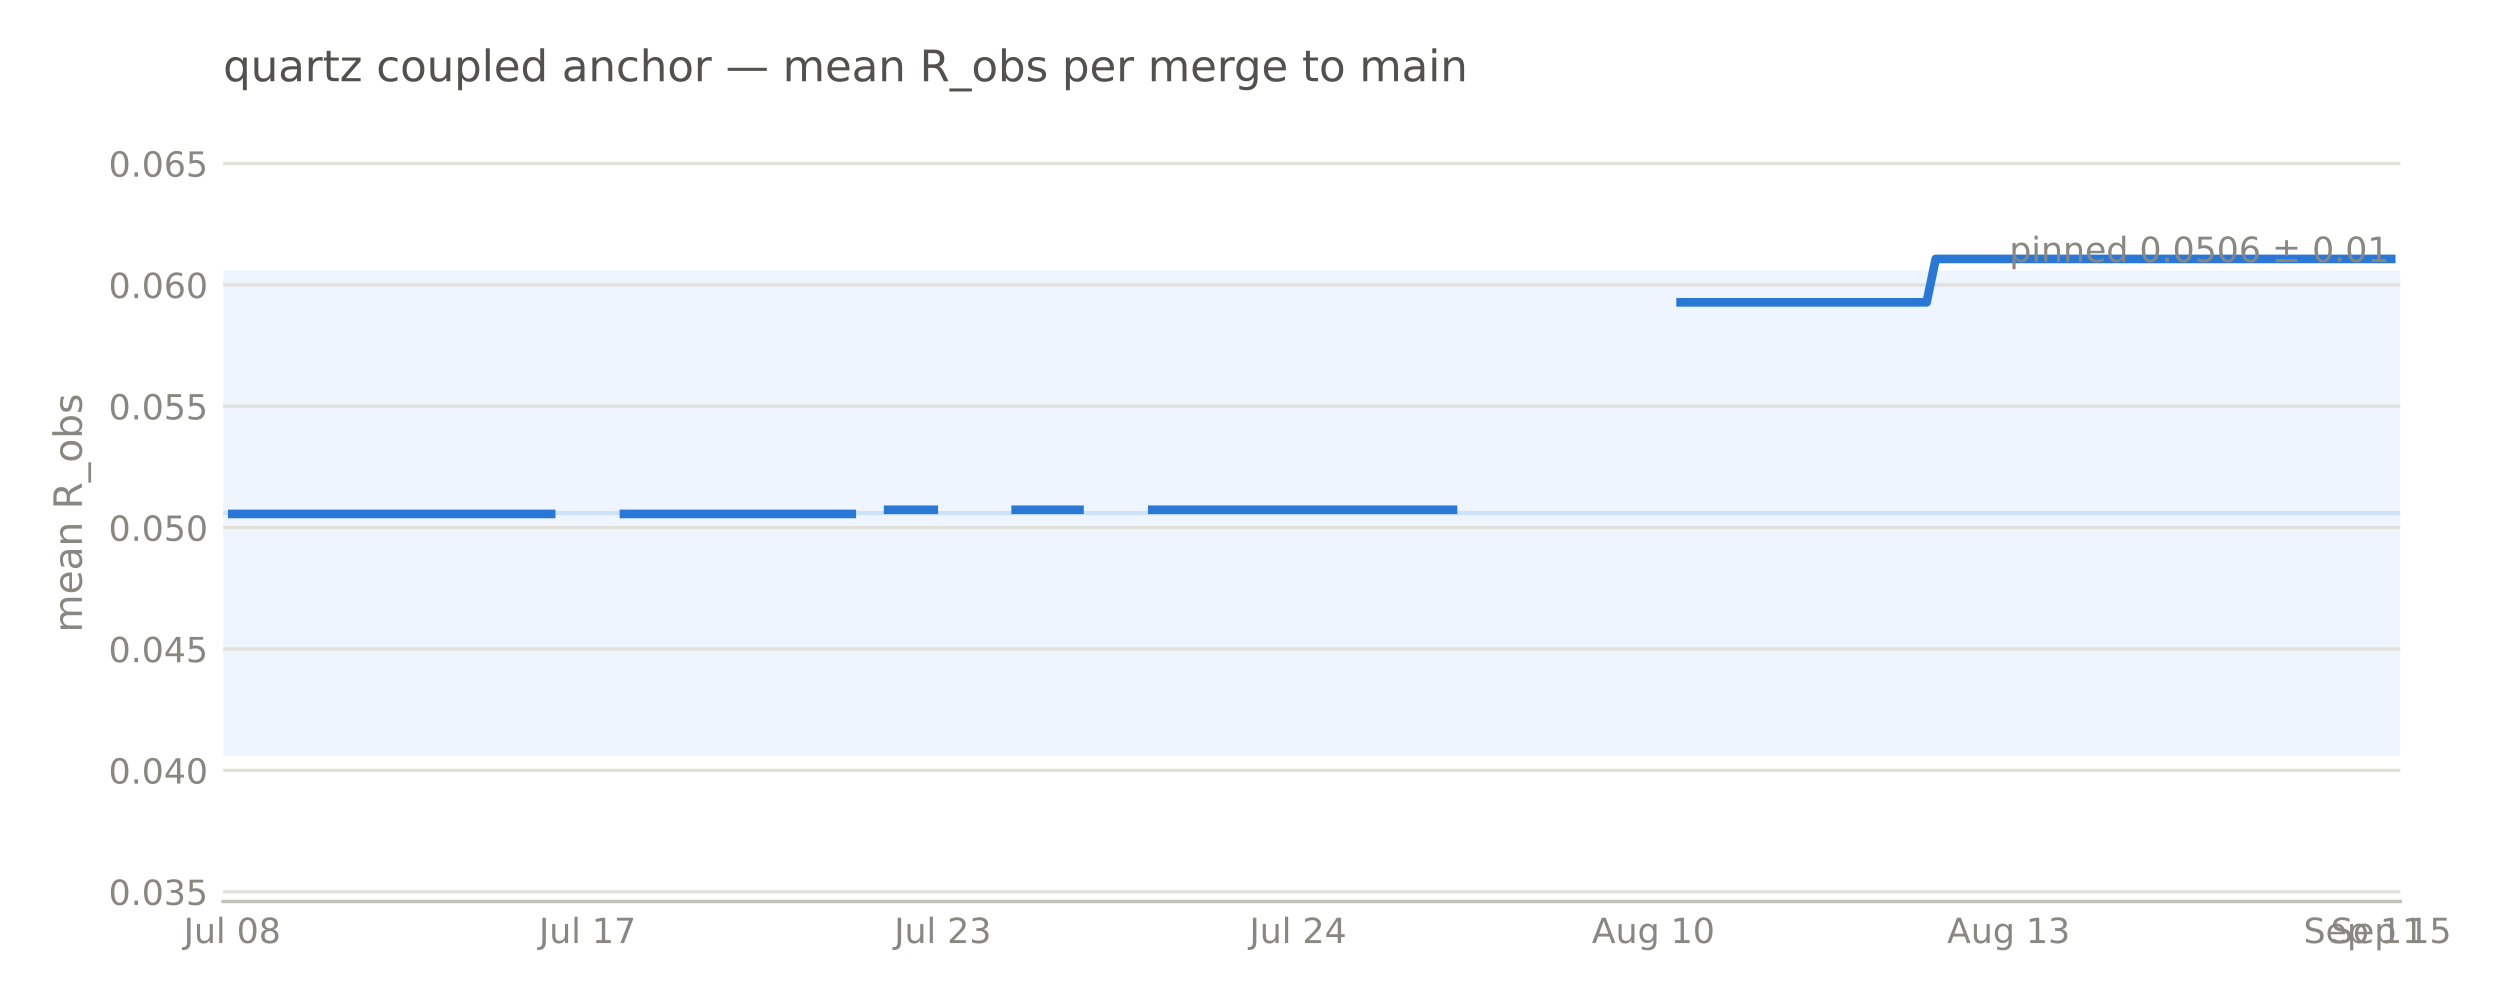
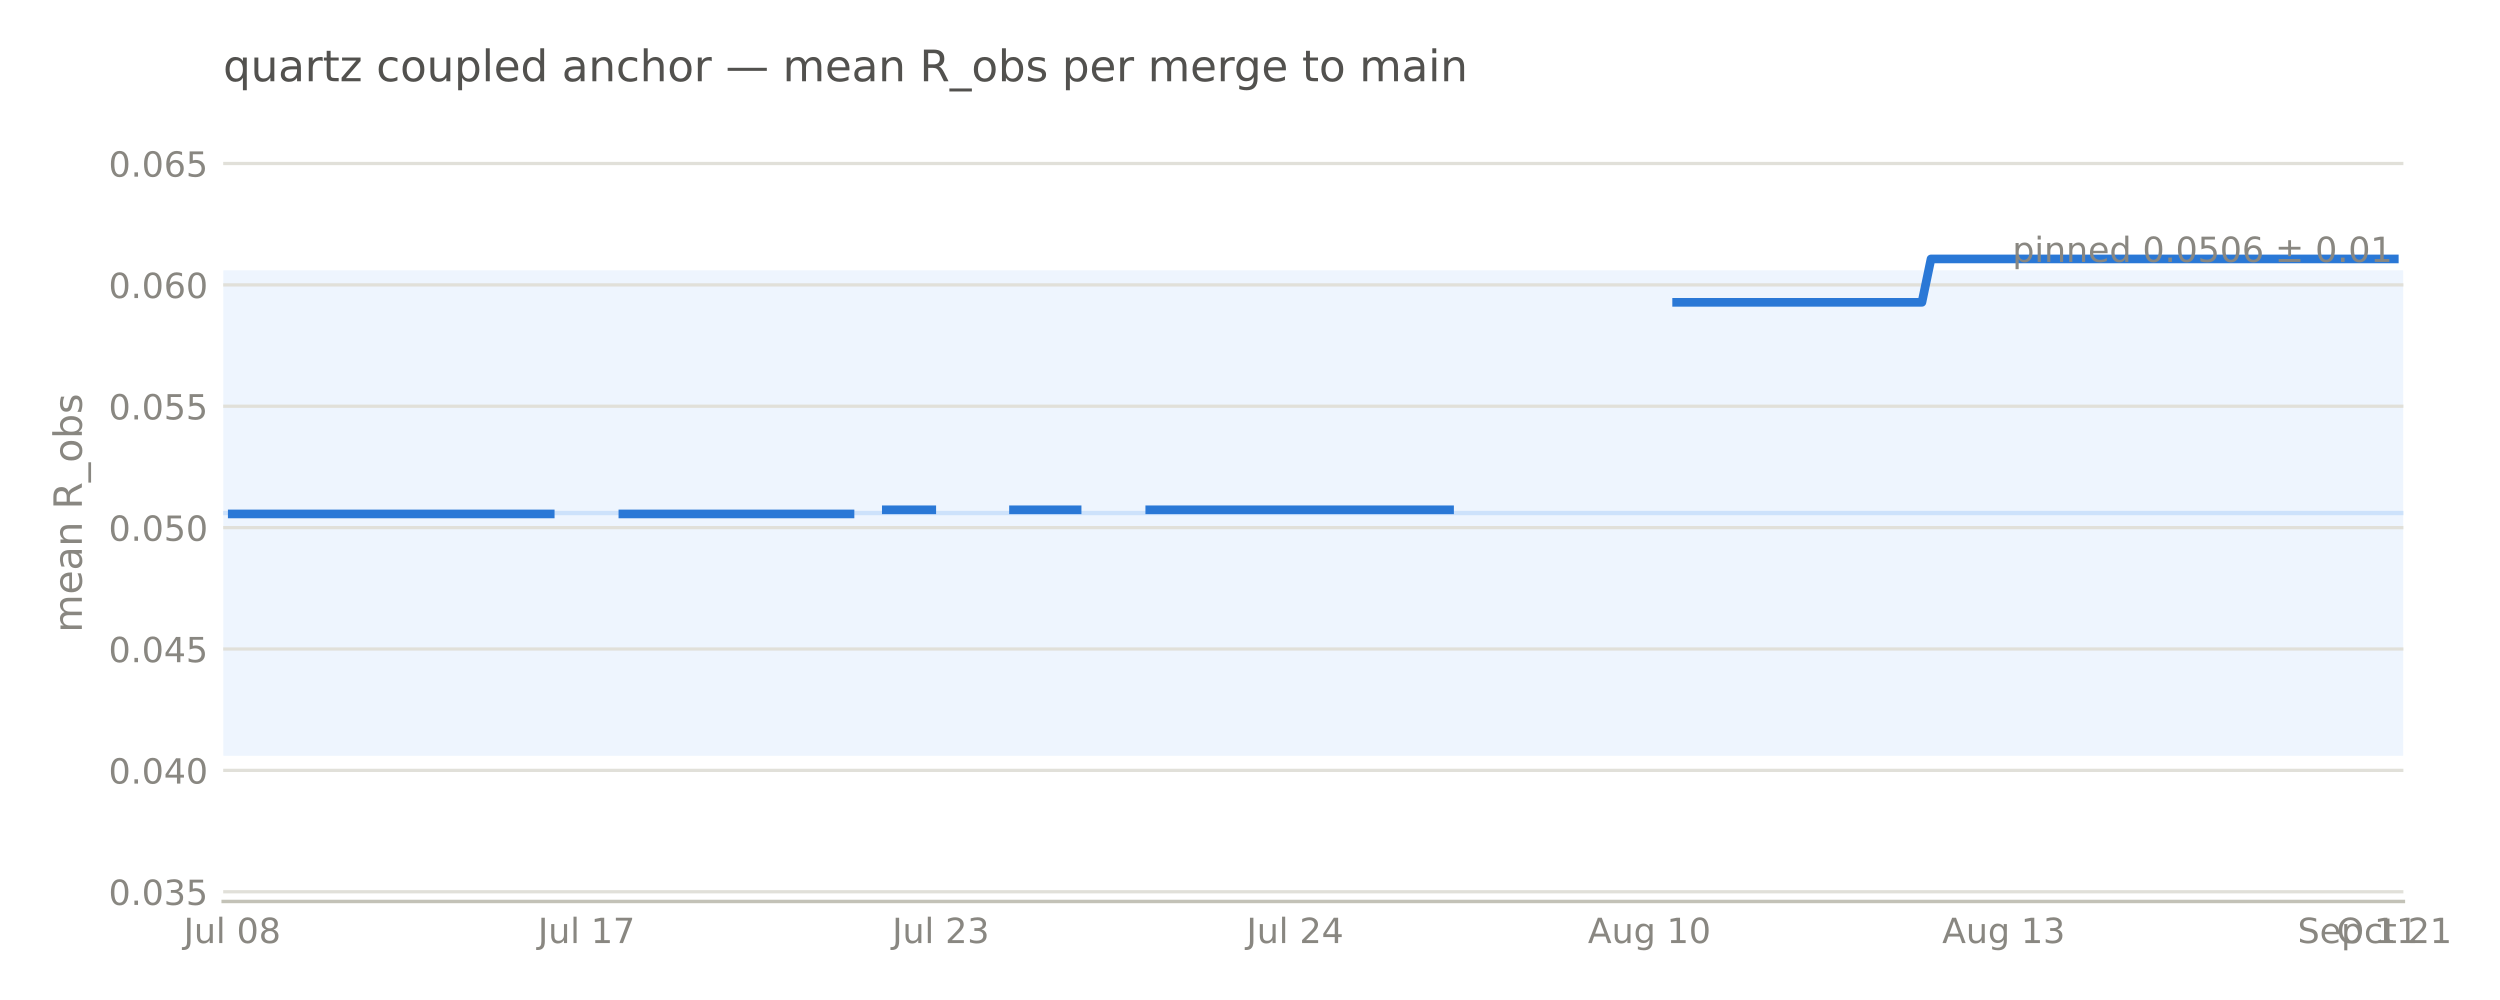
<svg xmlns="http://www.w3.org/2000/svg" width="576pt" height="230.4pt" viewBox="0 0 576 230.4" version="1.1">
  <defs>
    <style type="text/css">*{stroke-linejoin: round; stroke-linecap: butt}</style>
  </defs>
  <g id="figure_1">
    <g id="patch_1">
      <path d="M 0 230.4  L 576 230.4  L 576 0  L 0 0  L 0 230.4  z " style="fill: none; opacity: 0" />
    </g>
    <g id="axes_1">
      <g id="patch_2">
-         <path d="M 51.422 207.698  L 553.028 207.698  L 553.028 28.72  L 51.422 28.72  L 51.422 207.698  z " style="fill: none" />
+         <path d="M 51.422 207.698  L 553.74 207.698  L 553.74 28.72  L 51.422 28.72  L 51.422 207.698  z " style="fill: none" />
      </g>
      <g id="patch_3">
-         <path d="M 51.422 174.14  L 553.028 174.14  L 553.028 62.278  L 51.422 62.278  z " clip-path="url(#p0076c89959)" style="fill: #cde2fb; opacity: 0.35" />
+         <path d="M 51.422 174.14  L 553.74 174.14  L 553.74 62.278  L 51.422 62.278  z " clip-path="url(#pb667c1a9f9)" style="fill: #cde2fb; opacity: 0.35" />
      </g>
      <g id="matplotlib.axis_1">
        <g id="xtick_1">
          <g id="line2d_1" />
          <g id="text_1">
-             <text style="font-size: 8px; font-family: 'DejaVu Sans', 'Bitstream Vera Sans', 'Computer Modern Sans Serif', 'Lucida Grande', 'Verdana', 'Geneva', 'Lucid', 'Arial', 'Helvetica', 'Avant Garde', sans-serif; text-anchor: middle; fill: #898781" x="53.521" y="217.277" transform="rotate(-0 53.52088 217.2769)">Jul 08</text>
+             <text style="font-size: 8px; font-family: 'DejaVu Sans', 'Bitstream Vera Sans', 'Computer Modern Sans Serif', 'Lucida Grande', 'Verdana', 'Geneva', 'Lucid', 'Arial', 'Helvetica', 'Avant Garde', sans-serif; text-anchor: middle; fill: #898781" x="53.515" y="217.277" transform="rotate(-0 53.5151 217.2769)">Jul 08</text>
          </g>
        </g>
        <g id="xtick_2">
          <g id="line2d_2" />
          <g id="text_2">
-             <text style="font-size: 8px; font-family: 'DejaVu Sans', 'Bitstream Vera Sans', 'Computer Modern Sans Serif', 'Lucida Grande', 'Verdana', 'Geneva', 'Lucid', 'Arial', 'Helvetica', 'Avant Garde', sans-serif; text-anchor: middle; fill: #898781" x="135.373" y="217.277" transform="rotate(-0 135.3728 217.2769)">Jul 17</text>
+             <text style="font-size: 8px; font-family: 'DejaVu Sans', 'Bitstream Vera Sans', 'Computer Modern Sans Serif', 'Lucida Grande', 'Verdana', 'Geneva', 'Lucid', 'Arial', 'Helvetica', 'Avant Garde', sans-serif; text-anchor: middle; fill: #898781" x="135.142" y="217.277" transform="rotate(-0 135.1418 217.2769)">Jul 17</text>
          </g>
        </g>
        <g id="xtick_3">
          <g id="line2d_3" />
          <g id="text_3">
-             <text style="font-size: 8px; font-family: 'DejaVu Sans', 'Bitstream Vera Sans', 'Computer Modern Sans Serif', 'Lucida Grande', 'Verdana', 'Geneva', 'Lucid', 'Arial', 'Helvetica', 'Avant Garde', sans-serif; text-anchor: middle; fill: #898781" x="217.225" y="217.277" transform="rotate(-0 217.2248 217.2769)">Jul 23</text>
+             <text style="font-size: 8px; font-family: 'DejaVu Sans', 'Bitstream Vera Sans', 'Computer Modern Sans Serif', 'Lucida Grande', 'Verdana', 'Geneva', 'Lucid', 'Arial', 'Helvetica', 'Avant Garde', sans-serif; text-anchor: middle; fill: #898781" x="216.768" y="217.277" transform="rotate(-0 216.7684 217.2769)">Jul 23</text>
          </g>
        </g>
        <g id="xtick_4">
          <g id="line2d_4" />
          <g id="text_4">
-             <text style="font-size: 8px; font-family: 'DejaVu Sans', 'Bitstream Vera Sans', 'Computer Modern Sans Serif', 'Lucida Grande', 'Verdana', 'Geneva', 'Lucid', 'Arial', 'Helvetica', 'Avant Garde', sans-serif; text-anchor: middle; fill: #898781" x="299.077" y="217.277" transform="rotate(-0 299.0768 217.2769)">Jul 24</text>
+             <text style="font-size: 8px; font-family: 'DejaVu Sans', 'Bitstream Vera Sans', 'Computer Modern Sans Serif', 'Lucida Grande', 'Verdana', 'Geneva', 'Lucid', 'Arial', 'Helvetica', 'Avant Garde', sans-serif; text-anchor: middle; fill: #898781" x="298.395" y="217.277" transform="rotate(-0 298.3951 217.2769)">Jul 24</text>
          </g>
        </g>
        <g id="xtick_5">
          <g id="line2d_5" />
          <g id="text_5">
-             <text style="font-size: 8px; font-family: 'DejaVu Sans', 'Bitstream Vera Sans', 'Computer Modern Sans Serif', 'Lucida Grande', 'Verdana', 'Geneva', 'Lucid', 'Arial', 'Helvetica', 'Avant Garde', sans-serif; text-anchor: middle; fill: #898781" x="380.929" y="217.276" transform="rotate(-0 380.9288 217.2763)">Aug 10</text>
+             <text style="font-size: 8px; font-family: 'DejaVu Sans', 'Bitstream Vera Sans', 'Computer Modern Sans Serif', 'Lucida Grande', 'Verdana', 'Geneva', 'Lucid', 'Arial', 'Helvetica', 'Avant Garde', sans-serif; text-anchor: middle; fill: #898781" x="380.022" y="217.276" transform="rotate(-0 380.0217 217.2763)">Aug 10</text>
          </g>
        </g>
        <g id="xtick_6">
          <g id="line2d_6" />
          <g id="text_6">
-             <text style="font-size: 8px; font-family: 'DejaVu Sans', 'Bitstream Vera Sans', 'Computer Modern Sans Serif', 'Lucida Grande', 'Verdana', 'Geneva', 'Lucid', 'Arial', 'Helvetica', 'Avant Garde', sans-serif; text-anchor: middle; fill: #898781" x="462.781" y="217.276" transform="rotate(-0 462.7807 217.2763)">Aug 13</text>
+             <text style="font-size: 8px; font-family: 'DejaVu Sans', 'Bitstream Vera Sans', 'Computer Modern Sans Serif', 'Lucida Grande', 'Verdana', 'Geneva', 'Lucid', 'Arial', 'Helvetica', 'Avant Garde', sans-serif; text-anchor: middle; fill: #898781" x="461.648" y="217.276" transform="rotate(-0 461.6484 217.2763)">Aug 13</text>
          </g>
        </g>
        <g id="xtick_7">
          <g id="line2d_7" />
          <g id="text_7">
-             <text style="font-size: 8px; font-family: 'DejaVu Sans', 'Bitstream Vera Sans', 'Computer Modern Sans Serif', 'Lucida Grande', 'Verdana', 'Geneva', 'Lucid', 'Arial', 'Helvetica', 'Avant Garde', sans-serif; text-anchor: middle; fill: #898781" x="544.633" y="217.276" transform="rotate(-0 544.6327 217.2763)">Sep 11</text>
+             <text style="font-size: 8px; font-family: 'DejaVu Sans', 'Bitstream Vera Sans', 'Computer Modern Sans Serif', 'Lucida Grande', 'Verdana', 'Geneva', 'Lucid', 'Arial', 'Helvetica', 'Avant Garde', sans-serif; text-anchor: middle; fill: #898781" x="543.275" y="217.276" transform="rotate(-0 543.275 217.2763)">Sep 11</text>
          </g>
        </g>
        <g id="xtick_8">
          <g id="line2d_8" />
          <g id="text_8">
-             <text style="font-size: 8px; font-family: 'DejaVu Sans', 'Bitstream Vera Sans', 'Computer Modern Sans Serif', 'Lucida Grande', 'Verdana', 'Geneva', 'Lucid', 'Arial', 'Helvetica', 'Avant Garde', sans-serif; text-anchor: middle; fill: #898781" x="550.929" y="217.276" transform="rotate(-0 550.929 217.2763)">Sep 15</text>
+             <text style="font-size: 8px; font-family: 'DejaVu Sans', 'Bitstream Vera Sans', 'Computer Modern Sans Serif', 'Lucida Grande', 'Verdana', 'Geneva', 'Lucid', 'Arial', 'Helvetica', 'Avant Garde', sans-serif; text-anchor: middle; fill: #898781" x="551.647" y="217.276" transform="rotate(-0 551.647 217.2763)">Oct 21</text>
          </g>
        </g>
      </g>
      <g id="matplotlib.axis_2">
        <g id="ytick_1">
          <g id="line2d_9">
-             <path d="M 51.422 205.461  L 553.028 205.461  " clip-path="url(#p0076c89959)" style="fill: none; stroke: #e1e0d9; stroke-width: 0.75; stroke-linecap: square" />
+             <path d="M 51.422 205.461  L 553.74 205.461  " clip-path="url(#pb667c1a9f9)" style="fill: none; stroke: #e1e0d9; stroke-width: 0.75; stroke-linecap: square" />
          </g>
          <g id="line2d_10" />
          <g id="text_9">
            <text style="font-size: 8px; font-family: 'DejaVu Sans', 'Bitstream Vera Sans', 'Computer Modern Sans Serif', 'Lucida Grande', 'Verdana', 'Geneva', 'Lucid', 'Arial', 'Helvetica', 'Avant Garde', sans-serif; text-anchor: end; fill: #898781" x="47.922" y="208.5" transform="rotate(-0 47.92211 208.5)">0.035</text>
          </g>
        </g>
        <g id="ytick_2">
          <g id="line2d_11">
-             <path d="M 51.422 177.496  L 553.028 177.496  " clip-path="url(#p0076c89959)" style="fill: none; stroke: #e1e0d9; stroke-width: 0.75; stroke-linecap: square" />
+             <path d="M 51.422 177.496  L 553.74 177.496  " clip-path="url(#pb667c1a9f9)" style="fill: none; stroke: #e1e0d9; stroke-width: 0.75; stroke-linecap: square" />
          </g>
          <g id="line2d_12" />
          <g id="text_10">
            <text style="font-size: 8px; font-family: 'DejaVu Sans', 'Bitstream Vera Sans', 'Computer Modern Sans Serif', 'Lucida Grande', 'Verdana', 'Geneva', 'Lucid', 'Arial', 'Helvetica', 'Avant Garde', sans-serif; text-anchor: end; fill: #898781" x="47.922" y="180.535" transform="rotate(-0 47.92211 180.5346)">0.040</text>
          </g>
        </g>
        <g id="ytick_3">
          <g id="line2d_13">
-             <path d="M 51.422 149.53  L 553.028 149.53  " clip-path="url(#p0076c89959)" style="fill: none; stroke: #e1e0d9; stroke-width: 0.75; stroke-linecap: square" />
+             <path d="M 51.422 149.53  L 553.74 149.53  " clip-path="url(#pb667c1a9f9)" style="fill: none; stroke: #e1e0d9; stroke-width: 0.75; stroke-linecap: square" />
          </g>
          <g id="line2d_14" />
          <g id="text_11">
            <text style="font-size: 8px; font-family: 'DejaVu Sans', 'Bitstream Vera Sans', 'Computer Modern Sans Serif', 'Lucida Grande', 'Verdana', 'Geneva', 'Lucid', 'Arial', 'Helvetica', 'Avant Garde', sans-serif; text-anchor: end; fill: #898781" x="47.922" y="152.569" transform="rotate(-0 47.92211 152.5693)">0.045</text>
          </g>
        </g>
        <g id="ytick_4">
          <g id="line2d_15">
-             <path d="M 51.422 121.565  L 553.028 121.565  " clip-path="url(#p0076c89959)" style="fill: none; stroke: #e1e0d9; stroke-width: 0.75; stroke-linecap: square" />
+             <path d="M 51.422 121.565  L 553.74 121.565  " clip-path="url(#pb667c1a9f9)" style="fill: none; stroke: #e1e0d9; stroke-width: 0.75; stroke-linecap: square" />
          </g>
          <g id="line2d_16" />
          <g id="text_12">
            <text style="font-size: 8px; font-family: 'DejaVu Sans', 'Bitstream Vera Sans', 'Computer Modern Sans Serif', 'Lucida Grande', 'Verdana', 'Geneva', 'Lucid', 'Arial', 'Helvetica', 'Avant Garde', sans-serif; text-anchor: end; fill: #898781" x="47.922" y="124.604" transform="rotate(-0 47.92211 124.604)">0.050</text>
          </g>
        </g>
        <g id="ytick_5">
          <g id="line2d_17">
-             <path d="M 51.422 93.6  L 553.028 93.6  " clip-path="url(#p0076c89959)" style="fill: none; stroke: #e1e0d9; stroke-width: 0.75; stroke-linecap: square" />
+             <path d="M 51.422 93.6  L 553.74 93.6  " clip-path="url(#pb667c1a9f9)" style="fill: none; stroke: #e1e0d9; stroke-width: 0.75; stroke-linecap: square" />
          </g>
          <g id="line2d_18" />
          <g id="text_13">
            <text style="font-size: 8px; font-family: 'DejaVu Sans', 'Bitstream Vera Sans', 'Computer Modern Sans Serif', 'Lucida Grande', 'Verdana', 'Geneva', 'Lucid', 'Arial', 'Helvetica', 'Avant Garde', sans-serif; text-anchor: end; fill: #898781" x="47.922" y="96.639" transform="rotate(-0 47.92211 96.63863)">0.055</text>
          </g>
        </g>
        <g id="ytick_6">
          <g id="line2d_19">
-             <path d="M 51.422 65.634  L 553.028 65.634  " clip-path="url(#p0076c89959)" style="fill: none; stroke: #e1e0d9; stroke-width: 0.75; stroke-linecap: square" />
+             <path d="M 51.422 65.634  L 553.74 65.634  " clip-path="url(#pb667c1a9f9)" style="fill: none; stroke: #e1e0d9; stroke-width: 0.75; stroke-linecap: square" />
          </g>
          <g id="line2d_20" />
          <g id="text_14">
            <text style="font-size: 8px; font-family: 'DejaVu Sans', 'Bitstream Vera Sans', 'Computer Modern Sans Serif', 'Lucida Grande', 'Verdana', 'Geneva', 'Lucid', 'Arial', 'Helvetica', 'Avant Garde', sans-serif; text-anchor: end; fill: #898781" x="47.922" y="68.673" transform="rotate(-0 47.92211 68.6733)">0.060</text>
          </g>
        </g>
        <g id="ytick_7">
          <g id="line2d_21">
-             <path d="M 51.422 37.669  L 553.028 37.669  " clip-path="url(#p0076c89959)" style="fill: none; stroke: #e1e0d9; stroke-width: 0.75; stroke-linecap: square" />
+             <path d="M 51.422 37.669  L 553.74 37.669  " clip-path="url(#pb667c1a9f9)" style="fill: none; stroke: #e1e0d9; stroke-width: 0.75; stroke-linecap: square" />
          </g>
          <g id="line2d_22" />
          <g id="text_15">
            <text style="font-size: 8px; font-family: 'DejaVu Sans', 'Bitstream Vera Sans', 'Computer Modern Sans Serif', 'Lucida Grande', 'Verdana', 'Geneva', 'Lucid', 'Arial', 'Helvetica', 'Avant Garde', sans-serif; text-anchor: end; fill: #898781" x="47.922" y="40.708" transform="rotate(-0 47.92211 40.70797)">0.065</text>
          </g>
        </g>
        <g id="text_16">
          <text style="font-size: 9px; font-family: 'DejaVu Sans', 'Bitstream Vera Sans', 'Computer Modern Sans Serif', 'Lucida Grande', 'Verdana', 'Geneva', 'Lucid', 'Arial', 'Helvetica', 'Avant Garde', sans-serif; text-anchor: middle; fill: #898781" x="18.858" y="118.209" transform="rotate(-90 18.8575 118.2091)">mean R_obs</text>
        </g>
      </g>
      <g id="line2d_23">
-         <path d="M 51.422 118.209  L 553.028 118.209  " clip-path="url(#p0076c89959)" style="fill: none; stroke: #cde2fb; stroke-linecap: square" />
+         <path d="M 51.422 118.209  L 553.74 118.209  " clip-path="url(#pb667c1a9f9)" style="fill: none; stroke: #cde2fb; stroke-linecap: square" />
      </g>
      <g id="patch_4">
-         <path d="M 51.422 207.698  L 553.028 207.698  " style="fill: none; stroke: #c3c2b7; stroke-width: 0.8; stroke-linejoin: miter; stroke-linecap: square" />
+         <path d="M 51.422 207.698  L 553.74 207.698  " style="fill: none; stroke: #c3c2b7; stroke-width: 0.8; stroke-linejoin: miter; stroke-linecap: square" />
      </g>
      <g id="line2d_24">
-         <path d="M 53.521 118.409  L 126.978 118.409  M 143.768 118.409  L 196.237 118.409  M 204.632 117.455  L 215.126 117.455  M 234.015 117.455  L 248.706 117.455  M 265.496 117.455  L 334.756 117.455  M 387.225 69.652  L 443.892 69.652  L 445.991 59.661  L 550.929 59.661  L 550.929 59.661  " clip-path="url(#p0076c89959)" style="fill: none; stroke: #2a78d6; stroke-width: 2; stroke-linecap: square" />
+         <path d="M 53.515 118.409  L 126.77 118.409  M 143.514 118.409  L 195.839 118.409  M 204.21 117.455  L 214.675 117.455  M 233.512 117.455  L 248.163 117.455  M 264.907 117.455  L 333.976 117.455  M 386.301 69.652  L 442.811 69.652  L 444.904 59.661  L 551.647 59.661  L 551.647 59.661  " clip-path="url(#pb667c1a9f9)" style="fill: none; stroke: #2a78d6; stroke-width: 2; stroke-linecap: square" />
      </g>
      <g id="text_17">
-         <text style="font-size: 8px; font-family: 'DejaVu Sans', 'Bitstream Vera Sans', 'Computer Modern Sans Serif', 'Lucida Grande', 'Verdana', 'Geneva', 'Lucid', 'Arial', 'Helvetica', 'Avant Garde', sans-serif; text-anchor: end; fill: #898781" x="550.52" y="60.357" transform="rotate(-0 550.5198 60.35652)">pinned 0.0506 ± 0.01</text>
+         <text style="font-size: 8px; font-family: 'DejaVu Sans', 'Bitstream Vera Sans', 'Computer Modern Sans Serif', 'Lucida Grande', 'Verdana', 'Geneva', 'Lucid', 'Arial', 'Helvetica', 'Avant Garde', sans-serif; text-anchor: end; fill: #898781" x="551.228" y="60.357" transform="rotate(-0 551.2284 60.35652)">pinned 0.0506 ± 0.01</text>
      </g>
      <g id="text_18">
        <text style="font-size: 10px; font-family: 'DejaVu Sans', 'Bitstream Vera Sans', 'Computer Modern Sans Serif', 'Lucida Grande', 'Verdana', 'Geneva', 'Lucid', 'Arial', 'Helvetica', 'Avant Garde', sans-serif; text-anchor: start; fill: #52514e" x="51.422" y="18.72" transform="rotate(-0 51.42211 18.72)">quartz coupled anchor — mean R_obs per merge to main</text>
      </g>
    </g>
  </g>
  <defs>
-     <clipPath id="p0076c89959">
-       <rect x="51.422" y="28.72" width="501.606" height="178.978" />
+     <clipPath id="pb667c1a9f9">
+       <rect x="51.422" y="28.72" width="502.318" height="178.978" />
    </clipPath>
  </defs>
</svg>
